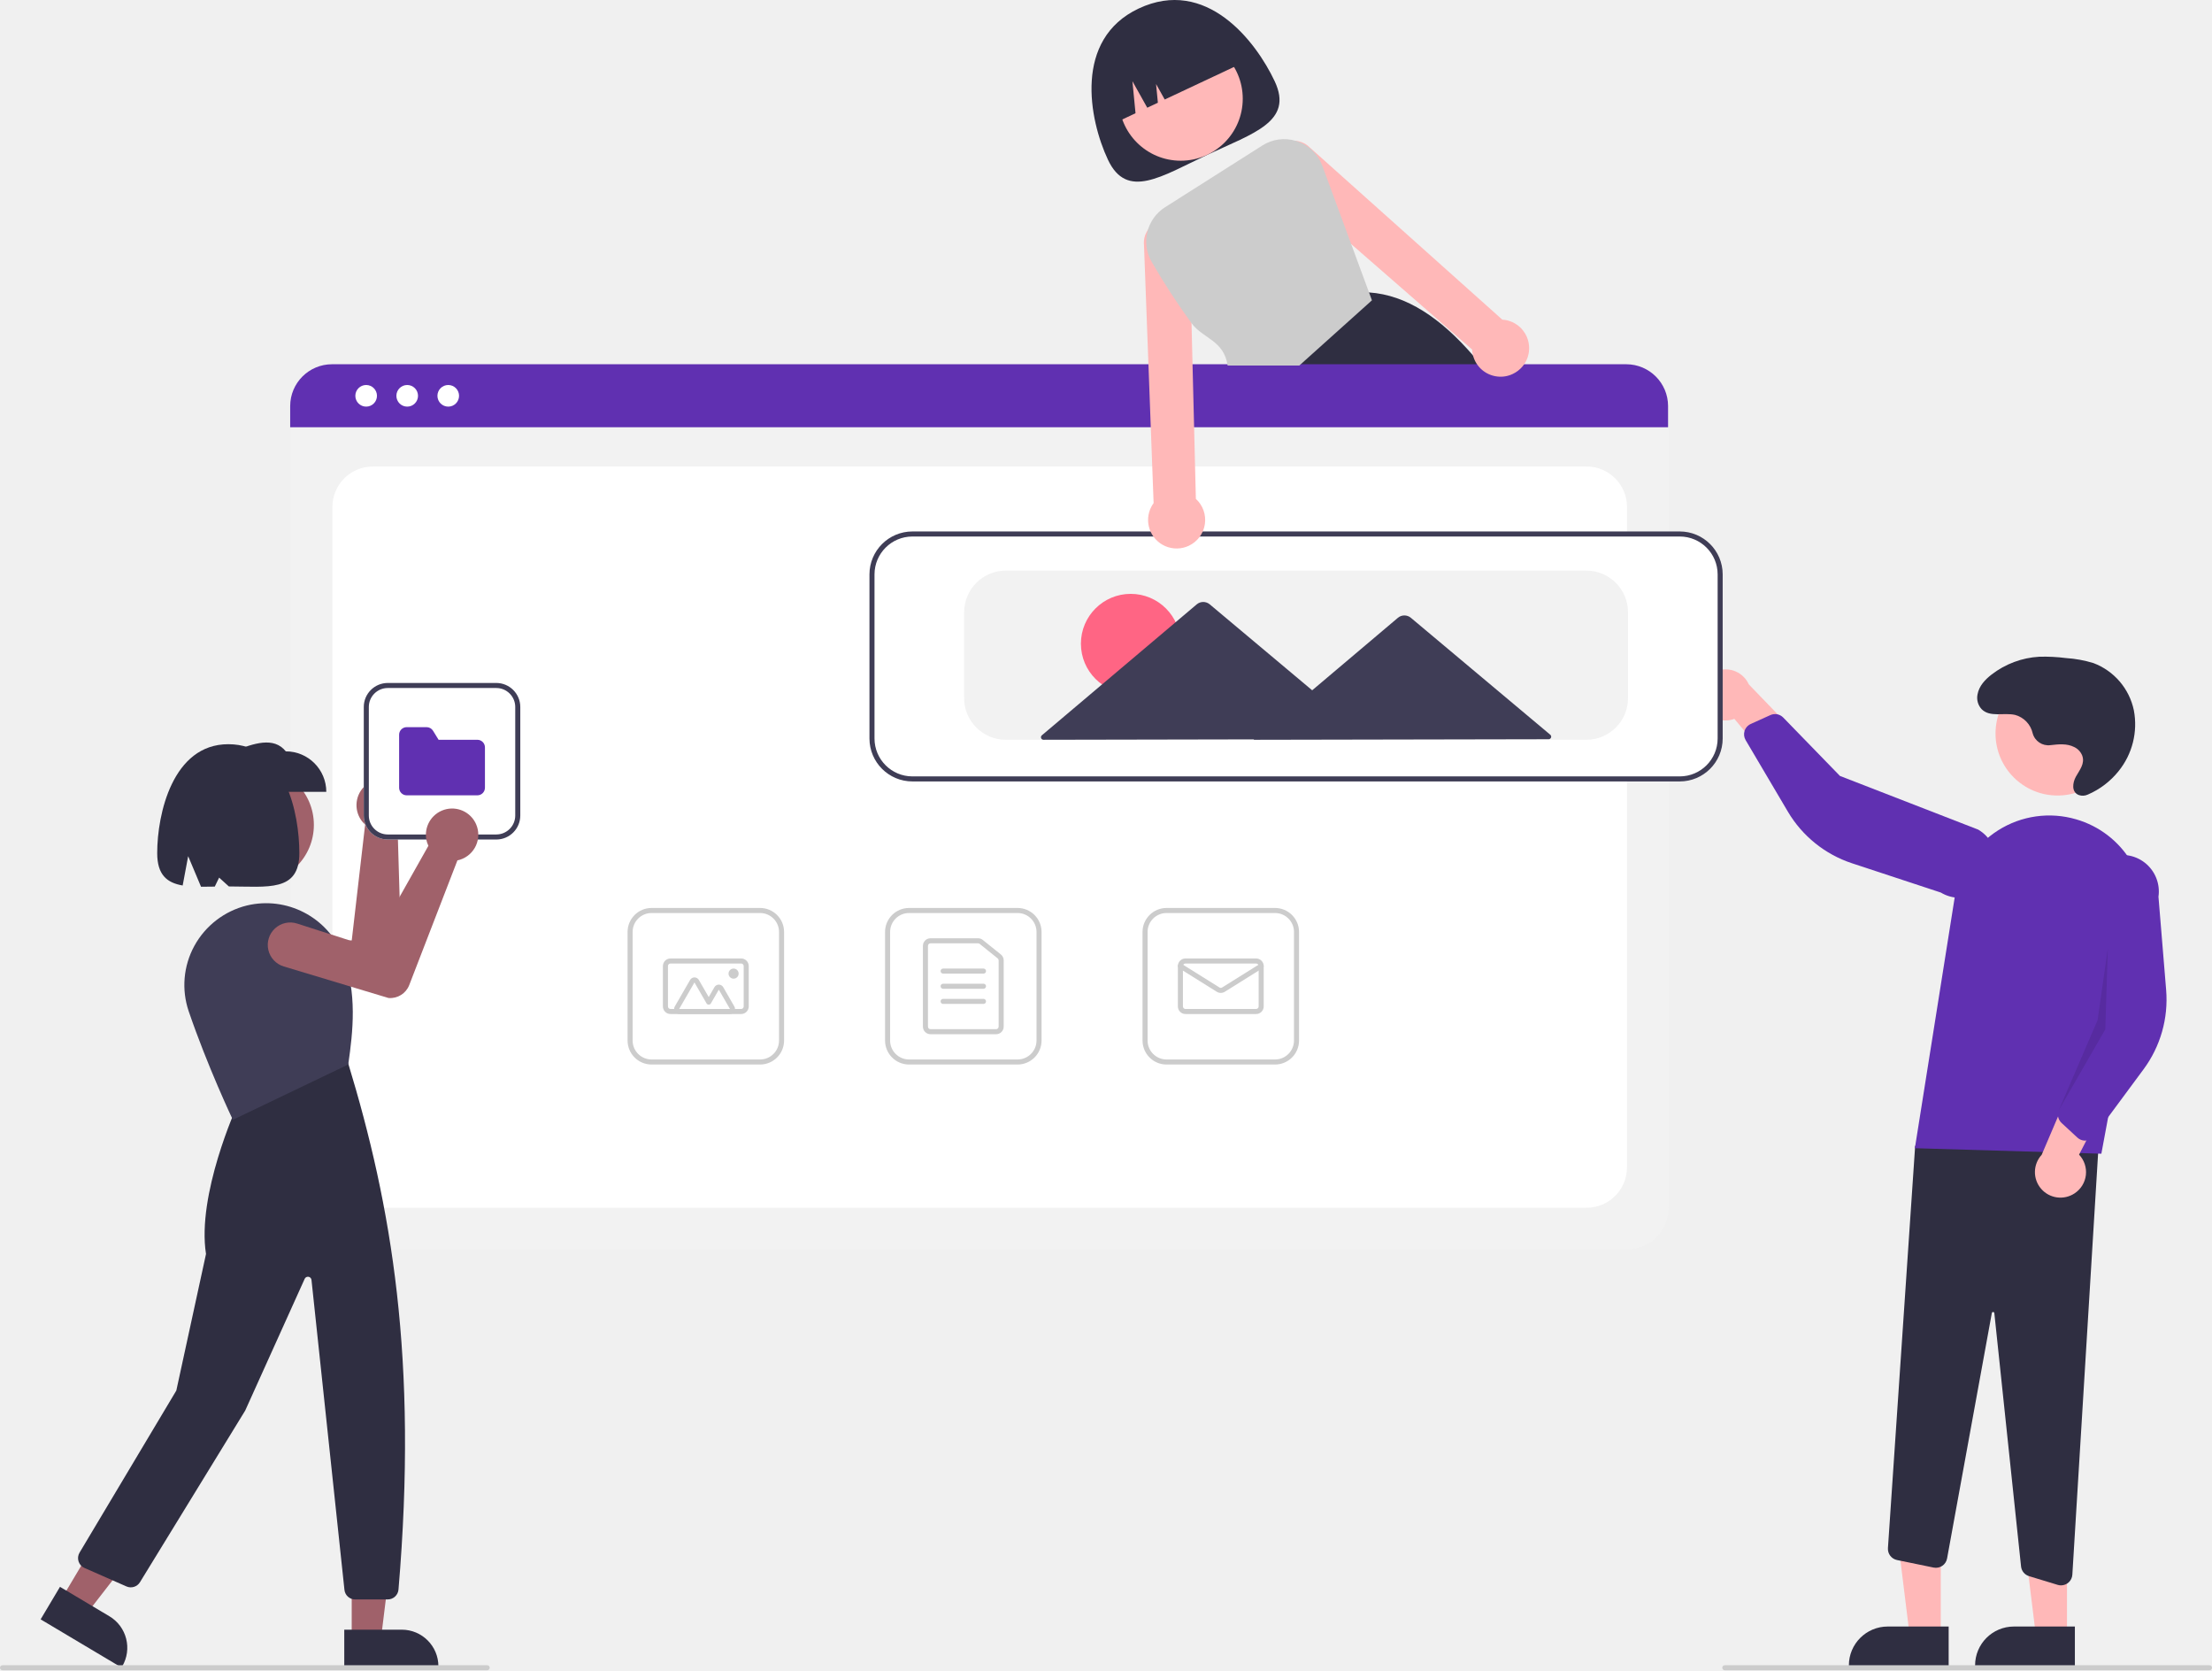
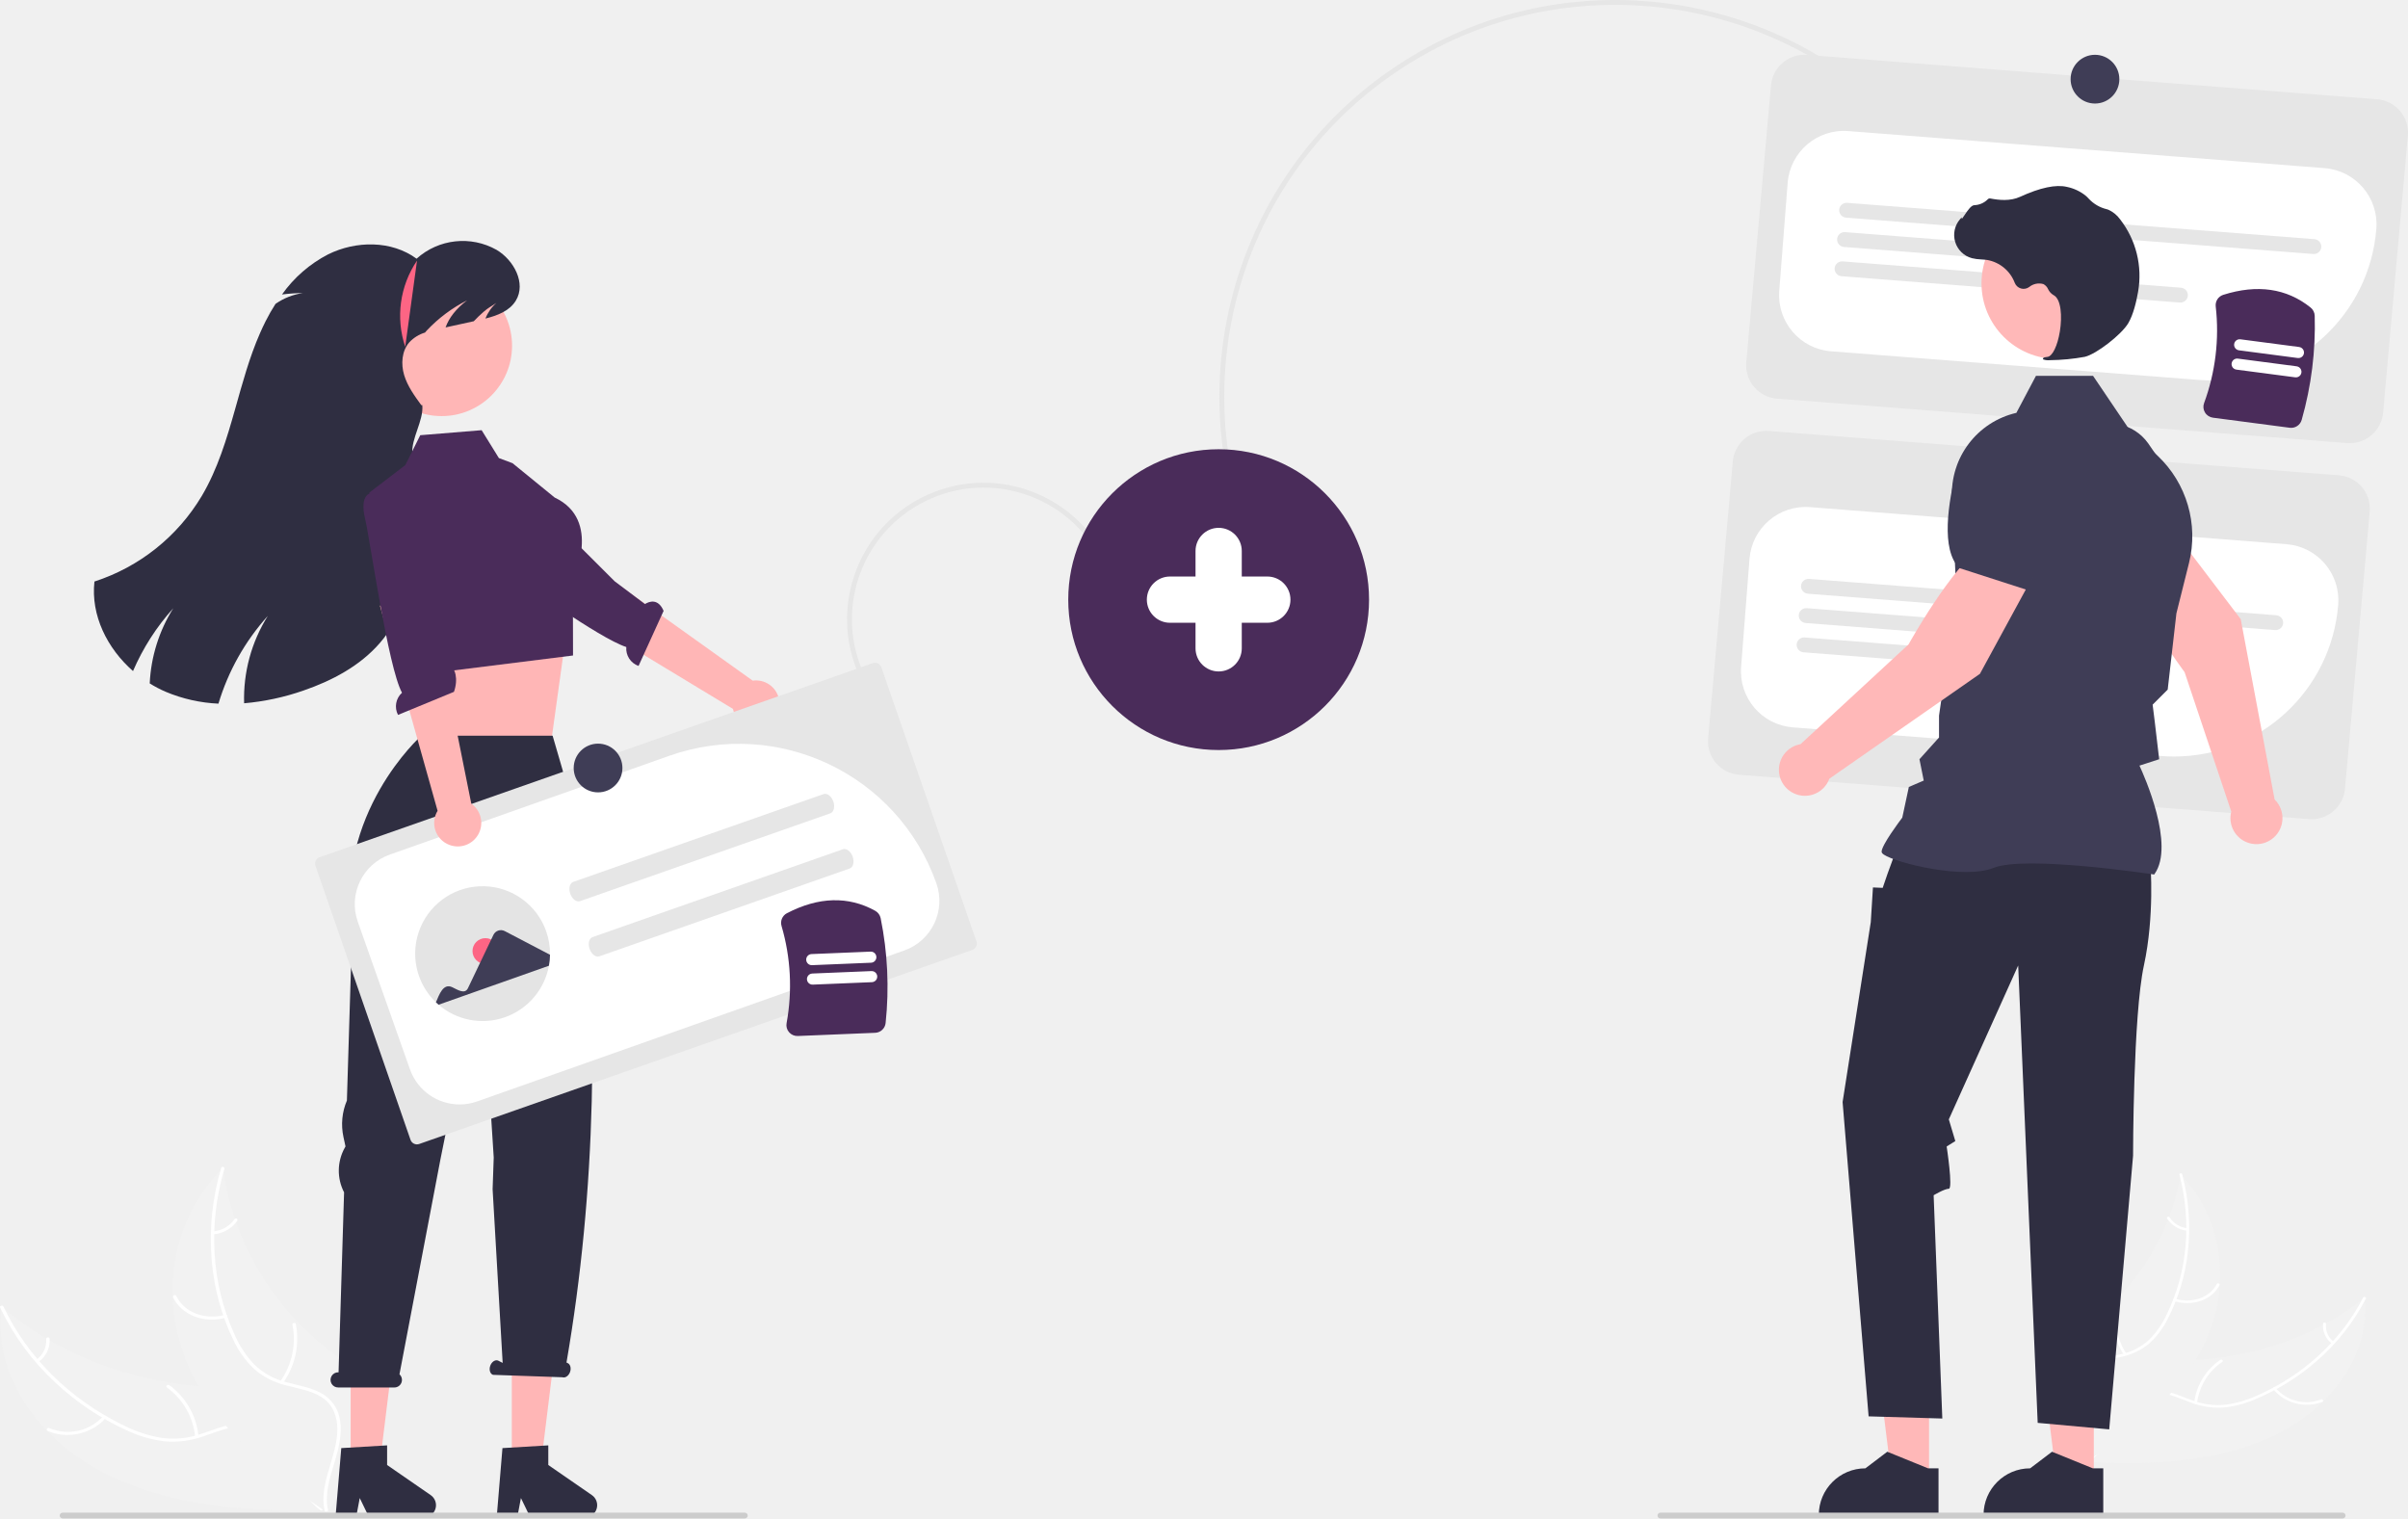
- <svg xmlns="http://www.w3.org/2000/svg" id="a27520da-4319-485c-96d7-e776d7397e13" data-name="Layer 1" width="876.272" height="661.473" viewBox="0 0 876.272 661.473">
-   <path d="M685.834,138.655c7.516,15.995-8.411,20.526-26.655,29.099s-31.898,17.942-39.414,1.947-13.615-47.743,12.195-59.871C658.66,97.284,678.318,122.659,685.834,138.655Z" transform="translate(-180.8642 -106.4605)" fill="#2f2e41" />
-   <circle cx="467.746" cy="39.089" r="24.561" fill="#ffb8b8" />
-   <path d="M770.29,254.473c-.85-1.11-1.7-2.2-2.56-3.26q-1.665-2.07-3.35-4.01c-12.73-14.69-26.27-23.94-41.18-24.93h-.02l-.22-.02-29.71,28.96-10.1,9.84.22.54,5.45,13.57h95.49A234.834,234.834,0,0,0,770.29,254.473Z" transform="translate(-180.8642 -106.4605)" fill="#2f2e41" />
-   <path d="M621.902,155.438l0,0,8.792-4.131-1.225-12.683,5.879,10.496,4.202-1.975-.714-7.399,3.43,6.123,31.224-14.673,0,0a26,26,0,0,0-34.589-12.474l-4.525,2.126A26,26,0,0,0,621.902,155.438Z" transform="translate(-180.8642 -106.4605)" fill="#2f2e41" />
-   <path d="M825.39,601.261H312.552a16.519,16.519,0,0,1-16.5-16.5V276.607a12.102,12.102,0,0,1,12.088-12.088H829.593a12.311,12.311,0,0,1,12.297,12.297V584.761A16.519,16.519,0,0,1,825.39,601.261Z" transform="translate(-180.8642 -106.4605)" fill="#f2f2f2" />
-   <path d="M328.552,584.761h480.839a16,16,0,0,0,16-16V307.213a16,16,0,0,0-16-16H328.552a16,16,0,0,0-16,16V568.761A16,16,0,0,0,328.552,584.761Z" transform="translate(-180.8642 -106.4605)" fill="#fff" />
-   <path d="M841.66,275.663H295.82v-8.4a16.574,16.574,0,0,1,16.56-16.55H825.1a16.574,16.574,0,0,1,16.56,16.55Z" transform="translate(-180.8642 -106.4605)" fill="#6030b1" />
-   <circle cx="145.051" cy="156.752" r="4.283" fill="#fff" />
-   <circle cx="161.31" cy="156.752" r="4.283" fill="#fff" />
-   <circle cx="177.569" cy="156.752" r="4.283" fill="#fff" />
-   <path d="M583.974,528.04h-43a9.511,9.511,0,0,1-9.5-9.5v-43a9.511,9.511,0,0,1,9.5-9.5h43a9.511,9.511,0,0,1,9.5,9.5v43A9.511,9.511,0,0,1,583.974,528.04Zm-43-60a7.508,7.508,0,0,0-7.5,7.5v43a7.508,7.508,0,0,0,7.5,7.5h43a7.508,7.508,0,0,0,7.5-7.5v-43a7.508,7.508,0,0,0-7.5-7.5Z" transform="translate(-180.8642 -106.4605)" fill="#ccc" />
-   <path d="M575.474,516.04h-26a3.003,3.003,0,0,1-3-3v-32a3.003,3.003,0,0,1,3-3h18.839a3.007,3.007,0,0,1,1.879.662l7.16,5.754a2.984,2.984,0,0,1,1.121,2.338v26.246A3.003,3.003,0,0,1,575.474,516.04Zm-26-36a1.001,1.001,0,0,0-1,1v32a1.001,1.001,0,0,0,1,1h26a1.001,1.001,0,0,0,1-1v-26.246a.995.995,0,0,0-.374-.779l-7.161-5.754a1.002,1.002,0,0,0-.626-.22Z" transform="translate(-180.8642 -106.4605)" fill="#ccc" />
-   <path d="M570.474,492.04h-16a1,1,0,0,1,0-2h16a1,1,0,0,1,0,2Z" transform="translate(-180.8642 -106.4605)" fill="#ccc" />
-   <path d="M570.474,498.04h-16a1,1,0,0,1,0-2h16a1,1,0,0,1,0,2Z" transform="translate(-180.8642 -106.4605)" fill="#ccc" />
-   <path d="M570.474,504.04h-16a1,1,0,0,1,0-2h16a1,1,0,0,1,0,2Z" transform="translate(-180.8642 -106.4605)" fill="#ccc" />
-   <path d="M685.974,528.04h-43a9.511,9.511,0,0,1-9.5-9.5v-43a9.511,9.511,0,0,1,9.5-9.5h43a9.511,9.511,0,0,1,9.5,9.5v43A9.511,9.511,0,0,1,685.974,528.04Zm-43-60a7.508,7.508,0,0,0-7.5,7.5v43a7.508,7.508,0,0,0,7.5,7.5h43a7.508,7.508,0,0,0,7.5-7.5v-43a7.508,7.508,0,0,0-7.5-7.5Z" transform="translate(-180.8642 -106.4605)" fill="#ccc" />
-   <path d="M678.474,508.04h-28a3.003,3.003,0,0,1-3-3v-16a3.003,3.003,0,0,1,3-3h28a3.003,3.003,0,0,1,3,3v16A3.003,3.003,0,0,1,678.474,508.04Zm-28-20a1.001,1.001,0,0,0-1,1v16a1.001,1.001,0,0,0,1,1h28a1.001,1.001,0,0,0,1-1v-16a1.001,1.001,0,0,0-1-1Z" transform="translate(-180.8642 -106.4605)" fill="#ccc" />
-   <path d="M664.474,499.678a3.003,3.003,0,0,1-1.59-.453l-14.94-9.337a1,1,0,0,1,1.061-1.696l14.94,9.337a1.006,1.006,0,0,0,1.06,0l14.939-9.337a1,1,0,0,1,1.061,1.696l-14.939,9.337A3.004,3.004,0,0,1,664.474,499.678Z" transform="translate(-180.8642 -106.4605)" fill="#ccc" />
-   <path d="M481.974,528.04h-43a9.511,9.511,0,0,1-9.5-9.5v-43a9.511,9.511,0,0,1,9.5-9.5h43a9.511,9.511,0,0,1,9.5,9.5v43A9.511,9.511,0,0,1,481.974,528.04Zm-43-60a7.508,7.508,0,0,0-7.5,7.5v43a7.508,7.508,0,0,0,7.5,7.5h43a7.508,7.508,0,0,0,7.5-7.5v-43a7.508,7.508,0,0,0-7.5-7.5Z" transform="translate(-180.8642 -106.4605)" fill="#ccc" />
-   <path d="M474.474,508.04h-28a3.003,3.003,0,0,1-3-3v-16a3.003,3.003,0,0,1,3-3h28a3.003,3.003,0,0,1,3,3v16A3.003,3.003,0,0,1,474.474,508.04Zm-28-20a1.001,1.001,0,0,0-1,1v16a1.001,1.001,0,0,0,1,1h28a1.001,1.001,0,0,0,1-1v-16a1.001,1.001,0,0,0-1-1Z" transform="translate(-180.8642 -106.4605)" fill="#ccc" />
-   <path d="M470.036,508.04h-20.124a2,2,0,0,1-1.732-3l6.062-10.5a2,2,0,0,1,3.464,0l3.915,6.781,2.268-3.929a2,2,0,0,1,3.464,0l4.415,7.647a2,2,0,0,1-1.732,3Zm0-2h0l-4.415-7.647-3.134,5.429a1.0 1,0,0,1-.866.5h0a1.0 1,0,0,1-.866-.5l-4.781-8.281-6.062,10.5Z" transform="translate(-180.8642 -106.4605)" fill="#ccc" />
-   <circle cx="290.61" cy="385.579" r="2" fill="#ccc" />
-   <polygon points="768.825 648.15 756.565 648.149 750.733 600.861 768.827 600.862 768.825 648.15" fill="#ffb8b8" />
-   <path d="M952.816,766.494l-39.531-.001v-.5a15.386,15.386,0,0,1,15.386-15.386h.001l24.144.001Z" transform="translate(-180.8642 -106.4605)" fill="#2f2e41" />
-   <polygon points="818.825 648.15 806.565 648.149 800.733 600.861 818.827 600.862 818.825 648.15" fill="#ffb8b8" />
-   <path d="M1002.816,766.494l-39.531-.001v-.5a15.386,15.386,0,0,1,15.386-15.386h.001l24.144.001Z" transform="translate(-180.8642 -106.4605)" fill="#2f2e41" />
-   <path d="M996.014,734.111l-11.354-3.454a4.493,4.493,0,0,1-3.166-3.833L970.908,626.498a.48.48,0,0,0-.479-.447.469.469,0,0,0-.51.409l-17.731,97.199a4.5,4.5,0,0,1-5.335,3.6L932.342,724.269a4.516,4.516,0,0,1-3.582-4.712l10.785-159.312,73.138-7.892-10.868,177.727a4.505,4.505,0,0,1-4.484,4.228A4.526,4.526,0,0,1,996.014,734.111Z" transform="translate(-180.8642 -106.4605)" fill="#2f2e41" />
-   <circle cx="815.08" cy="290.487" r="24.561" fill="#ffb8b8" />
-   <path d="M939.433,561.18l15.858-99.851a37.857,37.857,0,0,1,48.005-30.399h0a37.743,37.743,0,0,1,26.601,43.262l-16.591,89.172Z" transform="translate(-180.8642 -106.4605)" fill="#6030b1" />
-   <path d="M1002.725,579.046a10.056,10.056,0,0,0,1.747-15.32l16.396-31.751-18.465,1.97-12.739,29.849a10.11,10.11,0,0,0,13.061,15.251Z" transform="translate(-180.8642 -106.4605)" fill="#ffb8b8" />
-   <path d="M1006.236,558.126a4.506,4.506,0,0,1-2.426-1.151l-6.273-5.797a4.515,4.515,0,0,1-1.092-5.054l12.537-29.718-1.779-58.72a14.497,14.497,0,1,1,28.727,3.919l3.041,36.912a46.373,46.373,0,0,1-8.938,31.397l-19.552,26.432a4.505,4.505,0,0,1-3.195,1.804A4.455,4.455,0,0,1,1006.236,558.126Z" transform="translate(-180.8642 -106.4605)" fill="#6030b1" />
-   <path d="M854.505,383.566a10.056,10.056,0,0,0,13.426,7.582l22.846,27.478,5.385-17.772-22.52-23.369a10.11,10.11,0,0,0-19.137,6.081Z" transform="translate(-180.8642 -106.4605)" fill="#ffb8b8" />
-   <path d="M872.401,394.955a4.506,4.506,0,0,1,2.006-1.786l7.784-3.517a4.515,4.515,0,0,1,5.08.965l22.478,23.132,54.766,21.257a14.497,14.497,0,1,1-14.809,24.926l-35.177-11.592a46.374,46.374,0,0,1-25.427-20.472l-16.717-28.31a4.505,4.505,0,0,1-.415-3.646A4.454,4.454,0,0,1,872.401,394.955Z" transform="translate(-180.8642 -106.4605)" fill="#6030b1" />
-   <polygon points="835.002 375.652 834.002 407.652 815.58 439.663 830.962 403.99 835.002 375.652" opacity="0.1" />
-   <path d="M993.13,401.563a6.423,6.423,0,0,1-7.031-4.702,9.764,9.764,0,0,0-6.951-7.274c-4.505-1.029-10.012,1.091-13.314-2.322a6.637,6.637,0,0,1-1.575-5.842c.608-3.317,2.981-5.823,5.563-7.827a34.062,34.062,0,0,1,18.866-7.051,67.677,67.677,0,0,1,10.621.528,47.009,47.009,0,0,1,10.864,1.985,25.576,25.576,0,0,1,16.002,18.68,29.528,29.528,0,0,1-6.057,24.13,31.702,31.702,0,0,1-12.161,9.259,4.744,4.744,0,0,1-3.606.183c-2.957-1.176-2.474-4.839-1.126-7.283,1.443-2.615,3.663-5.146,2.503-8.329a6.302,6.302,0,0,0-3.127-3.366c-2.94-1.499-6.228-1.145-9.389-.78Z" transform="translate(-180.8642 -106.4605)" fill="#2f2e41" />
-   <path d="M846.297,415.433h-304a16.519,16.519,0,0,1-16.5-16.5v-65a16.519,16.519,0,0,1,16.5-16.5h304a16.519,16.519,0,0,1,16.5,16.5v65A16.519,16.519,0,0,1,846.297,415.433Z" transform="translate(-180.8642 -106.4605)" fill="#fff" />
-   <path d="M846.297,415.933h-304a17.019,17.019,0,0,1-17-17v-65a17.019,17.019,0,0,1,17-17h304a17.019,17.019,0,0,1,17,17v65A17.019,17.019,0,0,1,846.297,415.933Zm-304-97a15.017,15.017,0,0,0-15,15v65a15.017,15.017,0,0,0,15,15h304a15.017,15.017,0,0,0,15-15v-65a15.017,15.017,0,0,0-15-15Z" transform="translate(-180.8642 -106.4605)" fill="#3f3d56" />
-   <path d="M809.297,399.433h-230a16.519,16.519,0,0,1-16.5-16.5v-34a16.519,16.519,0,0,1,16.5-16.5h230a16.519,16.519,0,0,1,16.5,16.5v34A16.519,16.519,0,0,1,809.297,399.433Z" transform="translate(-180.8642 -106.4605)" fill="#f2f2f2" />
-   <circle cx="447.928" cy="254.915" r="19.732" fill="#ff6584" />
-   <path d="M795.004,397.442l-27.853-23.36-27.372-22.956a4,4,0,0,0-5.153.01l-27.283,23.062-6.664,5.633-10.048-8.427-30.537-25.611a4,4,0,0,0-5.152.01l-30.438,25.728-30.917,26.133a1.0 1,0,0,0,.647,1.764l63.387-.122,20.064-.039-.196.166,59.808-.115,57.067-.11A1.0 1,0,0,0,795.004,397.442Z" transform="translate(-180.8642 -106.4605)" fill="#3f3d56" />
-   <path d="M1056.136,767.933h-192a1,1,0,0,1,0-2h192a1,1,0,0,1,0,2Z" transform="translate(-180.8642 -106.4605)" fill="#ccc" />
-   <path d="M784.92,238.373a11.221,11.221,0,0,0-7.25-5.1,10.301,10.301,0,0,0-1.66-.21l-76.19-68.12a9.015,9.015,0,0,0-5.63-2.69,7.67,7.67,0,0,0-1.27-.04,9.055,9.055,0,0,0-5.96,15.48l29.17,25.43,47.9,41.75a11.916,11.916,0,0,0,.35,2.33,11.266,11.266,0,0,0,9.67,8.37,11.092,11.092,0,0,0,6.05-1,11.407,11.407,0,0,0,3.88-2.97c.11-.13.21-.25.31-.39a11.293,11.293,0,0,0,.63-12.84Z" transform="translate(-180.8642 -106.4605)" fill="#ffb8b8" />
-   <path d="M654.6,304.023l-.71-28.86-.6-23.95-.41-16.76-.81-32.67a9.046,9.046,0,0,0-15.71-5.25,6.923,6.923,0,0,0-.75.96,8.936,8.936,0,0,0-1.56,6.05l1.78,47.67.89,23.95,1.14,30.55a12.047,12.047,0,0,0-.89,1.41,11.248,11.248,0,0,0-.71,8.84,11.311,11.311,0,0,0,15.56,6.63,11.301,11.301,0,0,0,2.78-18.57Z" transform="translate(-180.8642 -106.4605)" fill="#ffb8b8" />
-   <path d="M723.201,222.273l-7.07-19.15-11.44-31.02a16.006,16.006,0,0,0-9.95-9.68c-.18-.06-.37-.12-.55-.17a15.984,15.984,0,0,0-13.24,1.82l-38.53,24.44a16.093,16.093,0,0,0-5.27,21.75,276.323,276.323,0,0,0,15.73,24.19c4.49,6.11,12.85,6.76,14.3,16.76h28.41l28.76-25.82Z" transform="translate(-180.8642 -106.4605)" fill="#ccc" />
-   <circle cx="101.165" cy="326.682" r="23.172" fill="#a0616a" />
-   <path d="M338.916,417.193q.343.273.664.578a10.38,10.38,0,0,1-.417,15.484,9.722,9.722,0,0,1-.814.613l1.568,52.945a8.061,8.061,0,0,1-5.545,7.867l-.096.021-42.989,4.578a8.899,8.899,0,1,1-1.722-17.713l30.644-2.699,5.3-45.851a9.876,9.876,0,0,1-.972-.99,10.38,10.38,0,0,1,14.378-14.833Z" transform="translate(-180.8642 -106.4605)" fill="#a0616a" />
-   <polygon points="139.328 649.174 150.895 649.174 156.397 604.561 139.326 604.561 139.328 649.174" fill="#a0616a" />
-   <path d="M317.242,751.858l22.778-.001h.001a14.516,14.516,0,0,1,14.516,14.516v.472l-37.294.001Z" transform="translate(-180.8642 -106.4605)" fill="#2f2e41" />
-   <polygon points="24.366 633.182 34.304 639.099 61.857 603.582 47.189 594.849 24.366 633.182" fill="#a0616a" />
-   <path d="M204.627,734.889l19.572,11.653.001 0a14.516,14.516,0,0,1,5.046,19.899l-.241.405L196.96,747.767Z" transform="translate(-180.8642 -106.4605)" fill="#2f2e41" />
-   <path d="M334.488,739.877H321.536a4.238,4.238,0,0,1-4.221-3.797L304.258,613.343a1.415,1.415,0,0,0-2.697-.433l-23.555,52.159-41.704,68.003a4.266,4.266,0,0,1-5.329,1.666l-16.66-7.33a4.247,4.247,0,0,1-1.935-6.064l38.337-64.192,11.758-54.085c-3.698-23.455,12.155-58.326,12.316-58.676l.079-.17,43.668-17.068.219.268c17.221,56.514,27.715,117.332,19.967,208.568A4.274,4.274,0,0,1,334.488,739.877Z" transform="translate(-180.8642 -106.4605)" fill="#2f2e41" />
-   <path d="M273.107,549.934l-.203-.427c-.097-.205-9.807-20.684-17.292-42.571a32.285,32.285,0,0,1,2.239-25.873,32.637,32.637,0,0,1,20.813-16.004h0A32.677,32.677,0,0,1,316.591,484.627c5.937,14.847,4.045,30.695,2.264,43.157l-.035.25-.227.109Z" transform="translate(-180.8642 -106.4605)" fill="#3f3d56" />
-   <path d="M310.124,420.054H273.33V404.015c8.076-3.208,15.978-5.937,20.756,0a16.038,16.038,0,0,1,16.038,16.038Z" transform="translate(-180.8642 -106.4605)" fill="#2f2e41" />
-   <path d="M271.293,401.185c-21.996,0-28.153,27.571-28.153,43.126,0,8.674,3.923,11.777,10.088,12.827l2.177-11.611,5.099,12.111c1.732.009,3.551-.025,5.437-.06l1.729-3.56,3.855,3.496c15.441.023,27.921,2.274,27.921-13.203C299.445,428.756,294.046,401.185,271.293,401.185Z" transform="translate(-180.8642 -106.4605)" fill="#2f2e41" />
-   <path d="M373.864,767.933h-192a1,1,0,1,1,0-2h192a1,1,0,0,1,0,2Z" transform="translate(-180.8642 -106.4605)" fill="#ccc" />
-   <path d="M377.474,438.933h-43a9.511,9.511,0,0,1-9.5-9.5v-43a9.511,9.511,0,0,1,9.5-9.5h43a9.511,9.511,0,0,1,9.5,9.5v43A9.511,9.511,0,0,1,377.474,438.933Z" transform="translate(-180.8642 -106.4605)" fill="#fff" />
-   <path d="M377.474,438.933h-43a9.511,9.511,0,0,1-9.5-9.5v-43a9.511,9.511,0,0,1,9.5-9.5h43a9.511,9.511,0,0,1,9.5,9.5v43A9.511,9.511,0,0,1,377.474,438.933Zm-43-60a7.508,7.508,0,0,0-7.5,7.5v43a7.508,7.508,0,0,0,7.5,7.5h43a7.508,7.508,0,0,0,7.5-7.5v-43a7.508,7.508,0,0,0-7.5-7.5Z" transform="translate(-180.8642 -106.4605)" fill="#3f3d56" />
-   <path d="M369.974,421.433h-28a3.003,3.003,0,0,1-3-3v-21a3.003,3.003,0,0,1,3-3h7.882a2.981,2.981,0,0,1,2.555,1.427l2.198,3.573h15.364a3.003,3.003,0,0,1,3,3v16A3.003,3.003,0,0,1,369.974,421.433Z" transform="translate(-180.8642 -106.4605)" fill="#6030b1" />
-   <path d="M369.064,432.042q.21.384.388.79a10.38,10.38,0,0,1-6.393,14.109,9.72,9.72,0,0,1-.988.25l-19.099,49.405a8.061,8.061,0,0,1-8.163,5.099l-.096-.018-41.397-12.462a8.899,8.899,0,1,1,5.286-16.993l29.29,9.404,22.676-40.202a9.876,9.876,0,0,1-.511-1.289,10.38,10.38,0,0,1,19.007-8.091Z" transform="translate(-180.8642 -106.4605)" fill="#a0616a" />
+ <svg xmlns="http://www.w3.org/2000/svg" data-name="Layer 1" width="989.311" height="623.836" viewBox="0 0 989.311 623.836">
+   <path d="M692.379,157.22c71.22-38.107,161.612-18.129,209.536,49.439l-1.631,1.157c-47.332-66.735-136.619-86.461-206.963-48.833a161.362,161.362,0,0,0-17.272,10.692C603.712,220.983,586.602,321.574,637.908,393.911l-1.631,1.157c-51.944-73.237-34.622-175.08,38.615-227.024A163.743,163.743,0,0,1,692.379,157.22Z" transform="translate(-105.3446 -138.0821)" fill="#e6e6e6" />
+   <path d="M1069.675,320.104,835.425,301.88a13.774,13.774,0,0,1-12.649-14.784l10.155-113.813a13.774,13.774,0,0,1,14.784-12.65l234.25,18.224a13.774,13.774,0,0,1,12.65,14.784L1084.458,307.454A13.774,13.774,0,0,1,1069.675,320.104Z" transform="translate(-105.3446 -138.0821)" fill="#e6e6e6" />
+   <path d="M1014.342,294.391q-2.667,0-5.354-.208L857.601,282.406a23.119,23.119,0,0,1-21.257-24.843l3.452-44.375A23.146,23.146,0,0,1,864.64,191.93l195.762,15.229a23.147,23.147,0,0,1,21.257,24.843,67.639,67.639,0,0,1-67.317,62.389Z" transform="translate(-105.3446 -138.0821)" fill="#fff" />
+   <path d="M1055.718,242.436l-191.906-14.93a3.054,3.054,0,1,1,.474-6.089l191.906,14.93a3.054,3.054,0,1,1-.474,6.089Z" transform="translate(-105.3446 -138.0821)" fill="#e6e6e6" />
+   <path d="M976.033,248.34l-113.158-8.803a3.054,3.054,0,0,1,.474-6.089L976.507,242.251a3.054,3.054,0,1,1-.474,6.089Z" transform="translate(-105.3446 -138.0821)" fill="#e6e6e6" />
+   <path d="M1000.96,262.383,861.94,251.567a3.054,3.054,0,1,1,.474-6.089l139.021,10.815a3.054,3.054,0,0,1-.474,6.089Z" transform="translate(-105.3446 -138.0821)" fill="#e6e6e6" />
+   <path d="M1054,474.604l-234.25-18.224a13.774,13.774,0,0,1-12.649-14.784l10.155-113.813a13.774,13.774,0,0,1,14.784-12.65l234.25,18.224a13.774,13.774,0,0,1,12.65,14.784l-10.155,113.813A13.774,13.774,0,0,1,1054,474.604Z" transform="translate(-105.3446 -138.0821)" fill="#e6e6e6" />
+   <path d="M998.606,448.889q-2.629,0-5.293-.206L841.926,436.906a23.119,23.119,0,0,1-21.257-24.843l3.452-44.375a23.121,23.121,0,0,1,24.844-21.258L1044.727,361.66a23.12,23.12,0,0,1,21.257,24.843A67.722,67.722,0,0,1,998.606,448.889Z" transform="translate(-105.3446 -138.0821)" fill="#fff" />
+   <path d="M1040.043,396.936,848.136,382.007a3.054,3.054,0,1,1,.474-6.089l191.906,14.93a3.054,3.054,0,1,1-.474,6.089Z" transform="translate(-105.3446 -138.0821)" fill="#e6e6e6" />
+   <path d="M960.358,402.84,847.201,394.037a3.054,3.054,0,1,1,.474-6.089L960.832,396.751a3.054,3.054,0,0,1-.474,6.089Z" transform="translate(-105.3446 -138.0821)" fill="#e6e6e6" />
+   <path d="M985.285,416.883,846.265,406.067a3.054,3.054,0,0,1,.474-6.089l139.021,10.815a3.054,3.054,0,0,1-.474,6.089Z" transform="translate(-105.3446 -138.0821)" fill="#e6e6e6" />
+   <path d="M458.135,415.139a56.086,56.086,0,1,1,102.625-45.285l-1.83.808a54.085,54.085,0,1,0-98.964,43.669Z" transform="translate(-105.3446 -138.0821)" fill="#e6e6e6" />
+   <path d="M1039.491,727.921c22.9-10.852,39.958-32.684,37.297-56.678-20.545,16.636-48.515,25.926-77.391,25.704-11.247-.087-23.842-1.231-32.015,5.08-5.085,3.927-7.379,10.162-7.669,16.376-.29,6.214,1.217,12.504,2.715,18.711l-.456,1.471C988.86,740.296,1016.59,738.772,1039.491,727.921Z" transform="translate(-105.3446 -138.0821)" fill="#f2f2f2" />
+   <path d="M1076.224,671.183c-8.857,17.282-24.213,31.686-43.297,40.117a45.812,45.812,0,0,1-13.206,3.88,29.856,29.856,0,0,1-13.736-1.796c-4.148-1.488-8.236-3.426-12.635-4.016a16.171,16.171,0,0,0-12.219,3.294c-4.065,3.161-6.489,7.535-8.686,11.898-2.439,4.845-4.884,9.918-9.66,13.22-.579.4.227,1.232.805.833,8.31-5.744,9.51-16.132,16.113-23.089a15.539,15.539,0,0,1,12.492-5.222c4.489.331,8.707,2.327,12.894,3.865a32.04,32.04,0,0,0,13.399,2.198,42.982,42.982,0,0,0,13.367-3.399,92.244,92.244,0,0,0,25.291-15.737,86.238,86.238,0,0,0,20.212-25.658c.306-.597-.83-.983-1.134-.39Z" transform="translate(-105.3446 -138.0821)" fill="#fff" />
+   <path d="M1039.32,708.865a17.932,17.932,0,0,0,20.161,5.125c.667-.28.122-1.257-.545-.976a16.601,16.601,0,0,1-18.746-4.8c-.468-.57-1.335.086-.87.652Z" transform="translate(-105.3446 -138.0821)" fill="#fff" />
+   <path d="M1007.999,714.38a24.113,24.113,0,0,1,10.37-16.813c.577-.402-.229-1.234-.805-.833a25.072,25.072,0,0,0-10.749,17.518c-.082.67,1.103.794,1.184.128Z" transform="translate(-105.3446 -138.0821)" fill="#fff" />
+   <path d="M1064.096,689.31a8.152,8.152,0,0,1-3.143-7.287c.092-.668-1.093-.791-1.184-.128a9.127,9.127,0,0,0,3.458,8.067.678.678,0,0,0,.837.09.486.486,0,0,0,.032-.742Z" transform="translate(-105.3446 -138.0821)" fill="#fff" />
+   <path d="M1001.232,620.513c-.071.414-.141.829-.221,1.247a90.558,90.558,0,0,1-4.472,16.289c-.147.411-.302.824-.462,1.229a98.171,98.171,0,0,1-22.517,33.988A103.186,103.186,0,0,1,960.682,684.036c-6.381,4.516-13.746,8.927-17.785,15.011a16.16,16.16,0,0,0-1.148,1.965l18.194,36.812c.087.069.165.141.252.209l.654,1.494c.253-.153.511-.316.764-.469.147-.088.29-.184.437-.272.097-.061.194-.123.285-.173.032-.02.064-.041.088-.058.092-.05.17-.106.253-.153q2.169-1.366,4.322-2.766c.009-.003.009-.003.014-.014,10.913-7.136,21.177-15.2,29.61-24.503.254-.28.517-.563.762-.859a91.846,91.846,0,0,0,10.029-13.491,78.985,78.985,0,0,0,4.262-8.075,65.191,65.191,0,0,0,5.672-22.691c1.028-15.712-3.633-31.959-15.221-44.537C1001.831,621.145,1001.538,620.831,1001.232,620.513Z" transform="translate(-105.3446 -138.0821)" fill="#f2f2f2" />
+   <path d="M1000.767,620.764c5.068,19.434,3.322,39.93-5.259,57.37a36.004,36.004,0,0,1-7.261,10.411,24.302,24.302,0,0,1-11.5,5.883c-4.113.974-8.486,1.534-12.178,3.406a12.838,12.838,0,0,0-6.918,9.382c-.903,4.872.242,9.889,1.551,14.775,1.453,5.424,3.058,11.045,1.716,16.421-.162.651,1.004.923,1.166.272,2.333-9.353-3.8-18.81-3.566-28.271.109-4.415,1.718-8.717,5.818-11.164,3.585-2.139,8.094-2.721,12.27-3.674a26.335,26.335,0,0,0,11.52-5.359,33.615,33.615,0,0,0,7.707-10.089,78.617,78.617,0,0,0,8.282-26.983,86.815,86.815,0,0,0-2.236-32.66c-.175-.671-1.287-.386-1.113.281Z" transform="translate(-105.3446 -138.0821)" fill="#fff" />
+   <path d="M998.645,672.622c7.485,2.345,15.425-.46,18.563-6.523.309-.597-.759-1.132-1.069-.534-2.94,5.679-10.288,8.227-17.284,6.035-.736-.231-.942.793-.21,1.022Z" transform="translate(-105.3446 -138.0821)" fill="#fff" />
+   <path d="M978.929,694.185a25.601,25.601,0,0,1-3.617-19.851c.16-.652-1.007-.923-1.166-.272a26.647,26.647,0,0,0,3.81,20.654C978.347,695.328,979.318,694.794,978.929,694.185Z" transform="translate(-105.3446 -138.0821)" fill="#fff" />
+   <path d="M1003.958,642.677a10.059,10.059,0,0,1-7.286-4.486c-.383-.616-1.354-.081-.973.53a11.271,11.271,0,0,0,8.049,4.978c.322.039.623-.075.688-.375a.586.586,0,0,0-.478-.647Z" transform="translate(-105.3446 -138.0821)" fill="#fff" />
+   <path d="M1039.856,466.548l-13.919-74.096L998.613,356.487l-20.25,13.239c2.861,15.519,24.505,44.491,24.505,44.491l19.184,57.304c-.077.298-.148.599-.199.908a10.687,10.687,0,1,0,18.002-5.881Z" transform="translate(-105.3446 -138.0821)" fill="#ffb8b8" />
+   <path d="M978.907,377.555l22.925-18.607.044-.098c4.288-9.716-5.232-26.377-13.974-38.642a19.596,19.596,0,0,0-26.223-5.3h0a19.639,19.639,0,0,0-9.131,18.613l1.928,18.562Z" transform="translate(-105.3446 -138.0821)" fill="#3f3d56" />
+   <polygon points="792.539 608.221 777.285 608.22 770.029 549.384 792.542 549.385 792.539 608.221" fill="#ffb8b8" />
+   <path d="M901.775,741.323l-4.293-0L880.719,734.506l-8.984,6.816h-.001a19.145,19.145,0,0,0-19.144,19.144v.622l49.184.002Z" transform="translate(-105.3446 -138.0821)" fill="#2f2e41" />
+   <polygon points="860.222 608.221 844.968 608.22 837.712 549.384 860.225 549.385 860.222 608.221" fill="#ffb8b8" />
+   <path d="M969.458,741.323l-4.293-0-16.762-6.817-8.984,6.816h-.001A19.145,19.145,0,0,0,920.273,760.465v.622l49.184.002Z" transform="translate(-105.3446 -138.0821)" fill="#2f2e41" />
+   <path d="M988.826,492.877s1.781,21.374-2.672,41.857-4.453,78.17-4.453,78.17l-9.796,112.411-29.389-2.672-8.015-187.91-28.498,63.23,2.672,8.906-3.559,2.226s2.668,17.366.887,17.366-6.234,2.672-6.234,2.672l3.562,91.728-30.279-.891L862.365,590.84l11.577-73.917.891-14.249,4.008.165,2.041-5.953,3.748-10.242Z" transform="translate(-105.3446 -138.0821)" fill="#2f2e41" />
+   <path d="M990.365,497.367l.159-.223c8.477-11.868-4.272-40.386-6.195-44.52l8.099-2.628-1.824-15.503-.864-6.911,6.19-6.19.017-.154,3.562-31.17,5.179-20.703a45.452,45.452,0,0,0-12.901-44.048l-11.972-11.288-14.55-21.529h-23.463l-8.045,15.196A34.199,34.199,0,0,0,907.297,342.612l1.823,39.855-7.138,49.623-.004,8.98-8.033,8.927,1.754,8.77-6.114,2.62-2.7,12.597c-1.117,1.474-8.491,11.306-8.491,13.994,0,.404.298.794.937,1.226,5.025,3.403,32.8,10.34,45.092,5.421,13.094-5.236,65.145,2.619,65.67,2.699Z" transform="translate(-105.3446 -138.0821)" fill="#3f3d56" />
+   <path d="M786.324,760.728a1.186,1.186,0,0,0,1.183,1.19h280.297a1.19,1.19,0,0,0,0-2.38h-280.29a1.187,1.187,0,0,0-1.19,1.183Z" transform="translate(-105.3446 -138.0821)" fill="#ccc" />
+   <circle cx="845.159" cy="116.393" r="31.074" fill="#ffb8b8" />
+   <path d="M947.526,286.053a84.516,84.516,0,0,0,14.346-1.375c4.687-1.08,15.027-9.076,17.846-13.799h0c2.094-3.51,3.35-8.938,4.036-12.874a37.779,37.779,0,0,0-7.379-29.811,11.936,11.936,0,0,0-4.926-3.989c-.174-.063-.354-.118-.534-.165a14.727,14.727,0,0,1-7.44-4.342,12.144,12.144,0,0,0-1.25-1.221,18.139,18.139,0,0,0-7.664-3.604c-4.529-1.088-11.006.275-19.253,4.054-4.143,1.899-8.742,1.369-12.286.695a1.154,1.154,0,0,0-1.076.4,8.144,8.144,0,0,1-5.476,2.349c-1.258.088-2.535,1.866-4.074,4.182-.349.526-.757,1.139-1.052,1.514l-.059-.703-.692.804a9.883,9.883,0,0,0,4.876,15.981,19.273,19.273,0,0,0,3.891.517c.795.051,1.617.104,2.407.22a14.9,14.9,0,0,1,11.318,9.38,3.897,3.897,0,0,0,5.928,1.739,6.438,6.438,0,0,1,5.837-1.219,4.274,4.274,0,0,1,1.944,2.093,5.57,5.57,0,0,0,2.176,2.41c3.235,1.564,3.644,8.85,2.654,14.959-.954,5.888-3.03,10.184-5.047,10.445-1.553.201-1.729.317-1.834.595l-.094.249.181.226A6.364,6.364,0,0,0,947.526,286.053Z" transform="translate(-105.3446 -138.0821)" fill="#2f2e41" />
+   <circle cx="500.674" cy="246.354" r="61.789" fill="#4a2c5a" />
+   <path d="M940.369,375.24,919.987,362.206c-12.979,8.977-30.519,40.603-30.519,40.603l-44.392,41.012A10.681,10.681,0,1,0,856.914,458.015l61.868-43.1Z" transform="translate(-105.3446 -138.0821)" fill="#ffb8b8" />
+   <path d="M938.426,380.529l13.575-32.58-4.91-18.004a19.641,19.641,0,0,0-15.241-14.055h0a19.595,19.595,0,0,0-22.536,14.418c-3.718,14.596-6.573,33.571.936,41.08l.076.076Z" transform="translate(-105.3446 -138.0821)" fill="#3f3d56" />
+   <path d="M147.903,743.067c-26.572-13.639-45.851-39.995-41.82-68.161,23.581,20.365,56.184,32.353,90.209,33.17,13.252.318,28.133-.559,37.525,7.18,5.844,4.816,8.313,12.246,8.423,19.578.109,7.332-1.9,14.685-3.897,21.941l.482,1.75C207.085,759.536,174.475,756.705,147.903,743.067Z" transform="translate(-105.3446 -138.0821)" fill="#f2f2f2" />
+   <path d="M106.749,674.857c9.788,20.69,27.34,38.232,49.507,48.877a53.994,53.994,0,0,0,15.412,5.064,35.188,35.188,0,0,0,16.249-1.602c4.942-1.598,9.83-3.729,15.034-4.259a19.059,19.059,0,0,1,14.272,4.337c4.67,3.875,7.363,9.119,9.788,14.341,2.693,5.798,5.383,11.866,10.886,15.934.667.493-.314,1.443-.98.951-9.575-7.077-10.6-19.359-18.119-27.802-3.509-3.94-8.459-6.872-14.52-6.618-5.301.222-10.344,2.416-15.334,4.071A37.764,37.764,0,0,1,173.076,730.24a50.658,50.658,0,0,1-15.62-4.503,108.722,108.722,0,0,1-29.206-19.483,101.642,101.642,0,0,1-22.852-30.981c-.338-.715,1.015-1.127,1.351-.417Z" transform="translate(-105.3446 -138.0821)" fill="#fff" />
+   <path d="M148.816,720.625c-5.825,6.644-16.077,8.89-23.941,5.284-.775-.355-.097-1.485.679-1.13a19.566,19.566,0,0,0,22.262-4.955c.573-.654,1.57.151,1.0.801Z" transform="translate(-105.3446 -138.0821)" fill="#fff" />
+   <path d="M185.507,728.291a28.42,28.42,0,0,0-11.589-20.193c-.665-.495.316-1.445.98-.951a29.55,29.55,0,0,1,12.009,21.038c.072.792-1.329.894-1.4.106Z" transform="translate(-105.3446 -138.0821)" fill="#fff" />
+   <path d="M120.358,696.664a9.609,9.609,0,0,0,3.975-8.467c-.083-.79,1.317-.891,1.4-.106a10.758,10.758,0,0,1-4.375,9.374.799.799,0,0,1-.99.075.572.572,0,0,1-.01-.876Z" transform="translate(-105.3446 -138.0821)" fill="#fff" />
+   <path d="M196.983,617.966c.068.491.135.982.213,1.477a106.732,106.732,0,0,0,4.66,19.356c.157.489.326.982.499,1.465a115.707,115.707,0,0,0,25.257,40.879,121.616,121.616,0,0,0,14.768,13.169c7.349,5.558,15.86,11.03,20.39,18.348a19.046,19.046,0,0,1,1.278,2.358l-22.808,42.686c-.105.078-.199.159-.305.237l-.826,1.736c-.292-.189-.59-.392-.882-.581-.17-.109-.335-.228-.505-.337-.112-.076-.223-.152-.33-.215-.037-.025-.074-.051-.101-.072-.106-.062-.197-.131-.292-.189q-2.505-1.69-4.989-3.419c-.011-.004-.011-.004-.016-.017-12.59-8.814-24.38-18.696-33.966-29.971-.288-.339-.587-.682-.865-1.041a108.252,108.252,0,0,1-11.31-16.267,93.092,93.092,0,0,1-4.719-9.671,76.835,76.835,0,0,1-5.835-26.943c-.624-18.548,5.474-37.513,19.594-51.897C196.255,618.688,196.611,618.33,196.983,617.966Z" transform="translate(-105.3446 -138.0821)" fill="#f2f2f2" />
+   <path d="M197.522,618.279c-6.696,22.704-5.404,46.915,4.053,67.78a42.435,42.435,0,0,0,8.164,12.535,28.643,28.643,0,0,0,13.328,7.36c4.809,1.301,9.939,2.124,14.219,4.467a15.131,15.131,0,0,1,7.8,11.311c.882,5.774-.655,11.641-2.379,17.347-1.915,6.336-4.014,12.897-2.635,19.28.167.773-1.217,1.049-1.384.277-2.399-11.105,5.18-22.017,5.257-33.171.036-5.205-1.698-10.333-6.436-13.368-4.143-2.654-9.433-3.507-14.318-4.786a31.039,31.039,0,0,1-13.371-6.744,39.618,39.618,0,0,1-8.702-12.173,92.66,92.66,0,0,1-8.749-32.096,102.323,102.323,0,0,1,3.854-38.391c.231-.784,1.53-.407,1.301.372Z" transform="translate(-105.3446 -138.0821)" fill="#fff" />
+   <path d="M198.085,679.448c-8.905,2.483-18.154-1.119-21.624-8.377-.342-.715.937-1.305,1.279-.589,3.251,6.8,11.812,10.075,20.136,7.755.876-.244,1.08.969.209,1.212Z" transform="translate(-105.3446 -138.0821)" fill="#fff" />
+   <path d="M220.506,705.587a30.174,30.174,0,0,0,5.002-23.25c-.164-.774,1.22-1.05,1.384-.277a31.407,31.407,0,0,1-5.26,24.188c-.485.707-1.608.042-1.126-.661Z" transform="translate(-105.3446 -138.0821)" fill="#fff" />
+   <path d="M192.944,643.974a11.855,11.855,0,0,0,8.751-5.013c.475-.711,1.598-.045,1.126.661a13.284,13.284,0,0,1-9.668,5.563c-.381.034-.731-.111-.797-.467a.691.691,0,0,1,.588-.744Z" transform="translate(-105.3446 -138.0821)" fill="#fff" />
+   <polygon points="172.025 265.948 174.027 284.513 172.849 308.857 226.771 302.451 231.838 265.948 225.382 266.011 172.025 265.948" fill="#ffb6b6" />
+   <polygon points="144.057 603.005 155.846 603.005 161.457 557.533 144.057 557.533 144.057 603.005" fill="#ffb6b6" />
+   <path d="M245.554,733.012l18.834-1.124v8.069L282.295,752.324a5.04,5.04,0,0,1-2.864,9.188H257.008l-3.865-7.982-1.509,7.982h-8.454Z" transform="translate(-105.3446 -138.0821)" fill="#2f2e41" />
+   <polygon points="210.278 603.005 222.067 603.005 227.677 557.533 210.278 557.533 210.278 603.005" fill="#ffb6b6" />
+   <path d="M311.775,733.012l18.834-1.124v8.069l17.906,12.367a5.04,5.04,0,0,1-2.864,9.188H323.229l-3.865-7.982-1.509,7.982H309.4Z" transform="translate(-105.3446 -138.0821)" fill="#2f2e41" />
+   <path d="M244.315,701.874h.128l2.267-73.936a19.333,19.333,0,0,1,.254-18.27l.325-.588-.842-3.901a24.85,24.85,0,0,1,1.42-14.956l2.115-68.968c-7.557-48.973,28.456-80.911,28.456-80.911h53.947l11.582,39.792c7.657,74.595,6.267,147.286-5.883,217.71l.331.168c1.193.412,1.704,2.064,1.143,3.69s-1.983,2.611-3.176,2.2l-28.49-.991c-1.193-.412-1.704-2.064-1.143-3.69.561-1.627,1.983-2.611,3.176-2.2l1.937.98-4.131-71.345.458-13.032-.945-14.784-4.367-66.499-16.53,81.775-16.884,88.578a3.106,3.106,0,0,1-2.094,5.408H244.315a3.116,3.116,0,1,1,0-6.231Z" transform="translate(-105.3446 -138.0821)" fill="#2f2e41" />
+   <circle cx="181.441" cy="142.012" r="28.935" fill="#ffb6b6" />
+   <path d="M159.992,413.775a94.208,94.208,0,0,1,16.532-25.79,63.662,63.662,0,0,0-9.667,30.87,48.78,48.78,0,0,0,6.602,3.453A63.262,63.262,0,0,0,195.092,427.168a94.396,94.396,0,0,1,20.269-36.034,63.814,63.814,0,0,0-9.72,35.877,99.921,99.921,0,0,0,24.341-5.217c11.808-4.062,23.271-10.129,31.437-19.565,8.838-10.213,13.194-23.69,14.601-37.126,1.407-13.425.084-26.976-1.249-40.411-.63-6.403,4.702-13.771,4.073-20.174h-.42c-2.803-3.842-5.658-7.778-7.033-12.333-1.365-4.545-1.008-9.909,2.131-13.488a14.655,14.655,0,0,1,6.434-3.989c.231-.294.483-.577.745-.861a59.841,59.841,0,0,1,16.532-12.365c-4.461,3.369-7.442,7.18-8.828,11.116q5.794-1.275,11.588-2.54a55.815,55.815,0,0,1,4.073-3.905c2.068-1.795,2.75-1.931,5.217-3.621a16.643,16.643,0,0,0-4.503,6.424c4.965-1.249,9.93-3.128,12.512-7.4,4.283-7.064-.808-16.595-7.914-20.814a28.316,28.316,0,0,0-32.885,3.621c-10.276-7.568-24.908-7.442-36.339-1.784a53.134,53.134,0,0,0-18.957,16.49,74.143,74.143,0,0,1,8.586-.598,26.332,26.332,0,0,0-11.242,4.45,77.432,77.432,0,0,0-4.073,7.127q-1.212,2.409-2.288,4.881c-4.398,10.014-7.264,20.678-10.234,31.216-3.464,12.281-7.18,24.646-13.666,35.635a80.038,80.038,0,0,1-44.137,35.216C142.599,390.882,149.38,404.464,159.992,413.775Z" transform="translate(-105.3446 -138.0821)" fill="#2f2e41" />
+   <path d="M315.924,328.38l-5.616-2.109-7.082-11.451-25.225,2.061-6.131,12.278L257.1,340.439l6.459,34.018L273.595,415.779l67.177-8.397-.071-31.106s12.139-24.576-7.47-33.785Z" transform="translate(-105.3446 -138.0821)" fill="#4a2c5a" />
+   <path d="M419.471,436.28a9.612,9.612,0,0,1-12.991-6.962l-74.902-45.323,13.691-15.796,69.321,49.518a9.664,9.664,0,0,1,4.881,18.563Z" transform="translate(-105.3446 -138.0821)" fill="#ffb6b6" />
+   <path d="M306.619,362.503s-3.58,3.602,5.402,9.524c7.191,4.741,39.264,28.17,50.633,31.876a7.551,7.551,0,0,0,5.033,7.77l10.294-22.622c-2.228-5.172-5.793-3.974-7.668-2.802l-12.433-9.35-30.53-30.486-18.191,13.441Z" transform="translate(-105.3446 -138.0821)" fill="#4a2c5a" />
+   <path d="M276.675,245.149a40.295,40.295,0,0,0-4.848,35.414" transform="translate(-105.3446 -138.0821)" fill="#fd6584" />
+   <path d="M129.876,760.728a1.186,1.186,0,0,0,1.19,1.19h280.29a1.19,1.19,0,1,0,0-2.38h-280.29A1.187,1.187,0,0,0,129.876,760.728Z" transform="translate(-105.3446 -138.0821)" fill="#ccc" />
+   <path id="a4a87c0b-578c-404f-b0e7-3c25016717c2-283" data-name="Path 3114" d="M236.666,490.254a2.797,2.797,0,0,0-1.711,3.56l39.05,112.55a2.797,2.797,0,0,0,3.56,1.711L504.786,528.354a2.797,2.797,0,0,0,1.711-3.561L467.447,412.243a2.797,2.797,0,0,0-3.561-1.711Z" transform="translate(-105.3446 -138.0821)" fill="#e6e6e6" />
+   <path d="M294.179,591.832a21.649,21.649,0,0,1-20.396-14.41l-21.445-60.676a21.612,21.612,0,0,1,13.174-27.578l114.839-40.589a86.06,86.06,0,0,1,109.698,52.403A21.612,21.612,0,0,1,476.875,528.561l-.167-.472.167.472L301.36,590.596A21.534,21.534,0,0,1,294.179,591.832Z" transform="translate(-105.3446 -138.0821)" fill="#fff" />
+   <path id="e6660b72-17a8-4076-a000-8bf222be7673-284" data-name="Path 3117" d="M446.469,472.227,343.641,508.305c-1.449.508-3.244-.85-4.011-3.034s-.213-4.366,1.236-4.874l102.828-36.078c1.449-.508,3.244.85,4.011,3.034S447.918,471.72,446.469,472.227Z" transform="translate(-105.3446 -138.0821)" fill="#e6e6e6" />
+   <path id="f689c0b7-f689-4c10-b0b9-25ad5f15d9dd-285" data-name="Path 3118" d="M454.422,494.896,351.594,530.974c-1.449.508-3.244-.85-4.011-3.034s-.213-4.366,1.236-4.874l102.828-36.078c1.449-.508,3.244.85,4.011,3.034S455.871,494.388,454.422,494.896Z" transform="translate(-105.3446 -138.0821)" fill="#e6e6e6" />
+   <path id="f731b694-f804-4551-a9ab-28894637a524-286" data-name="Path 3124" d="M364.949,583.573" transform="translate(-105.3446 -138.0821)" fill="#e6e6e6" />
+   <path d="M329.727,520.638a27.578,27.578,0,0,1,1.584,9.697,26.822,26.822,0,0,1-.446,4.502,27.706,27.706,0,0,1-45.329,16.021q-.56-.479-1.091-.989a27.7,27.7,0,1,1,45.282-29.231Z" transform="translate(-105.3446 -138.0821)" fill="#e4e4e4" />
+   <circle cx="199.419" cy="390.722" r="5.295" fill="#fd6584" />
+   <path d="M284.445,549.869c1.359-3.155,2.966-7.968,6.688-6.216,1.839.797,5.132,3.219,6.469.402l10.47-21.916a3.41,3.41,0,0,1,4.627-1.543l18.613,9.738a26.83,26.83,0,0,1-.446,4.502l-45.329,16.021Z" transform="translate(-105.3446 -138.0821)" fill="#3f3d56" />
+   <path d="M289.848,485.147a9.612,9.612,0,0,1-4.725-13.961L261.428,386.906l20.79-2.172,16.755,83.527a9.664,9.664,0,0,1-9.125,16.886Z" transform="translate(-105.3446 -138.0821)" fill="#ffb6b6" />
+   <path d="M257.922,340.642s-5.075.182-2.566,10.644c2.008,8.376,9.383,60.917,15.149,71.393a7.551,7.551,0,0,0-1.637,9.112l22.977-9.477c1.908-5.298.431-10.108-1.74-10.534l-2.684-15.323L283.464,345.053l-21.877-4.608Z" transform="translate(-105.3446 -138.0821)" fill="#4a2c5a" />
+   <path d="M464.902,562.391l-31.776,1.316a4.501,4.501,0,0,1-3.602-1.555,4.408,4.408,0,0,1-1.017-3.707,86.535,86.535,0,0,0-2.075-39.953,4.471,4.471,0,0,1,2.208-5.227c13.015-6.762,25.211-7.105,36.246-1.02a4.527,4.527,0,0,1,2.272,3.06,141.552,141.552,0,0,1,2.042,43.032A4.491,4.491,0,0,1,464.902,562.391Z" transform="translate(-105.3446 -138.0821)" fill="#4a2c5a" />
+   <path d="M463.557,541.593l-24.297,1.006a2.281,2.281,0,1,1-.189-4.558l24.297-1.006a2.281,2.281,0,1,1,.189,4.558Z" transform="translate(-105.3446 -138.0821)" fill="#fff" />
+   <path d="M463.226,533.6l-24.297,1.006a2.281,2.281,0,0,1-.189-4.558l24.297-1.006a2.281,2.281,0,0,1,.189,4.558Z" transform="translate(-105.3446 -138.0821)" fill="#fff" />
+   <path d="M1046.059,313.818l-31.534-4.136a4.501,4.501,0,0,1-3.283-2.148,4.408,4.408,0,0,1-.368-3.826,86.535,86.535,0,0,0,4.786-39.719,4.471,4.471,0,0,1,3.069-4.772c13.98-4.437,26.055-2.69,35.886,5.191a4.527,4.527,0,0,1,1.715,3.403,141.552,141.552,0,0,1-5.345,42.748A4.491,4.491,0,0,1,1046.059,313.818Z" transform="translate(-105.3446 -138.0821)" fill="#4a2c5a" />
+   <path d="M1048.29,293.097l-24.111-3.162a2.281,2.281,0,1,1,.593-4.523l24.111,3.162a2.281,2.281,0,1,1-.593,4.523Z" transform="translate(-105.3446 -138.0821)" fill="#fff" />
+   <path d="M1049.33,285.165l-24.111-3.162a2.281,2.281,0,1,1,.593-4.523l24.111,3.162a2.281,2.281,0,1,1-.593,4.523Z" transform="translate(-105.3446 -138.0821)" fill="#fff" />
+   <path d="M626.019,374.936h-10.5v-10.5a9.5,9.5,0,0,0-19,0v10.5h-10.5a9.5,9.5,0,0,0,0,19h10.5v10.5a9.5,9.5,0,0,0,19,0v-10.5h10.5a9.5,9.5,0,0,0,0-19Z" transform="translate(-105.3446 -138.0821)" fill="#fff" />
+   <circle cx="860.709" cy="32.523" r="10.011" fill="#3f3d56" />
+   <circle cx="245.709" cy="315.523" r="10.011" fill="#3f3d56" />
</svg>
